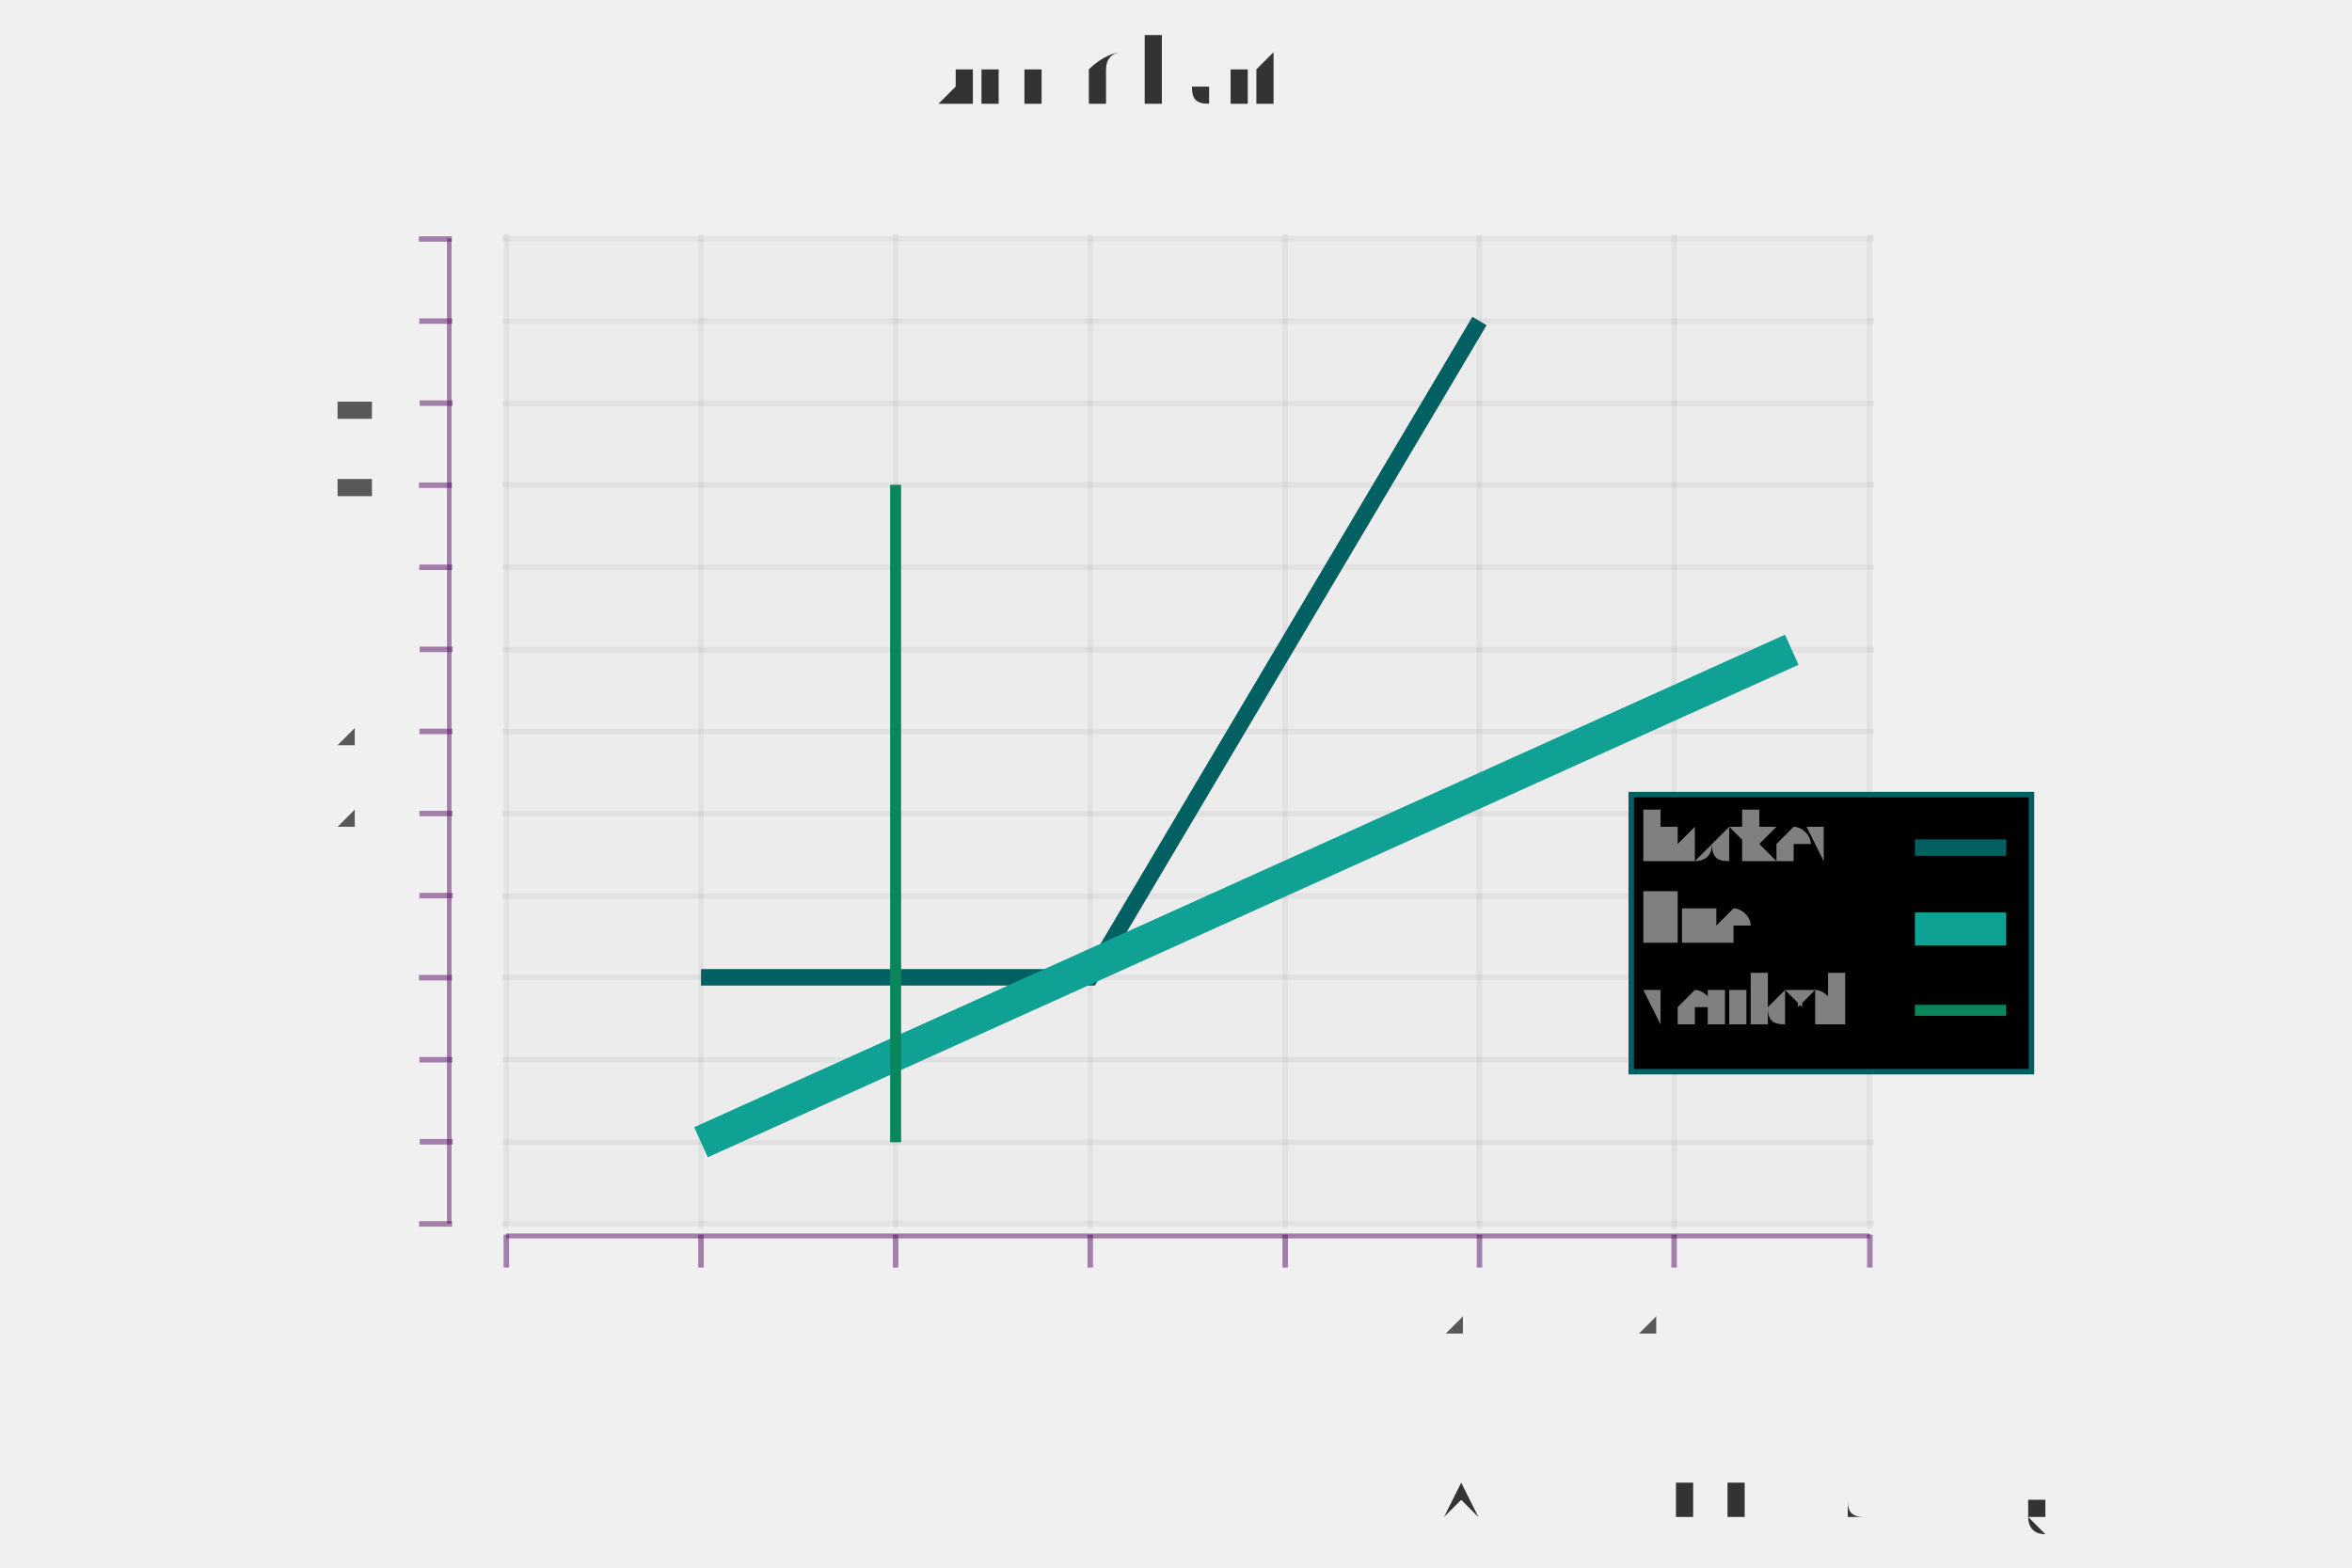
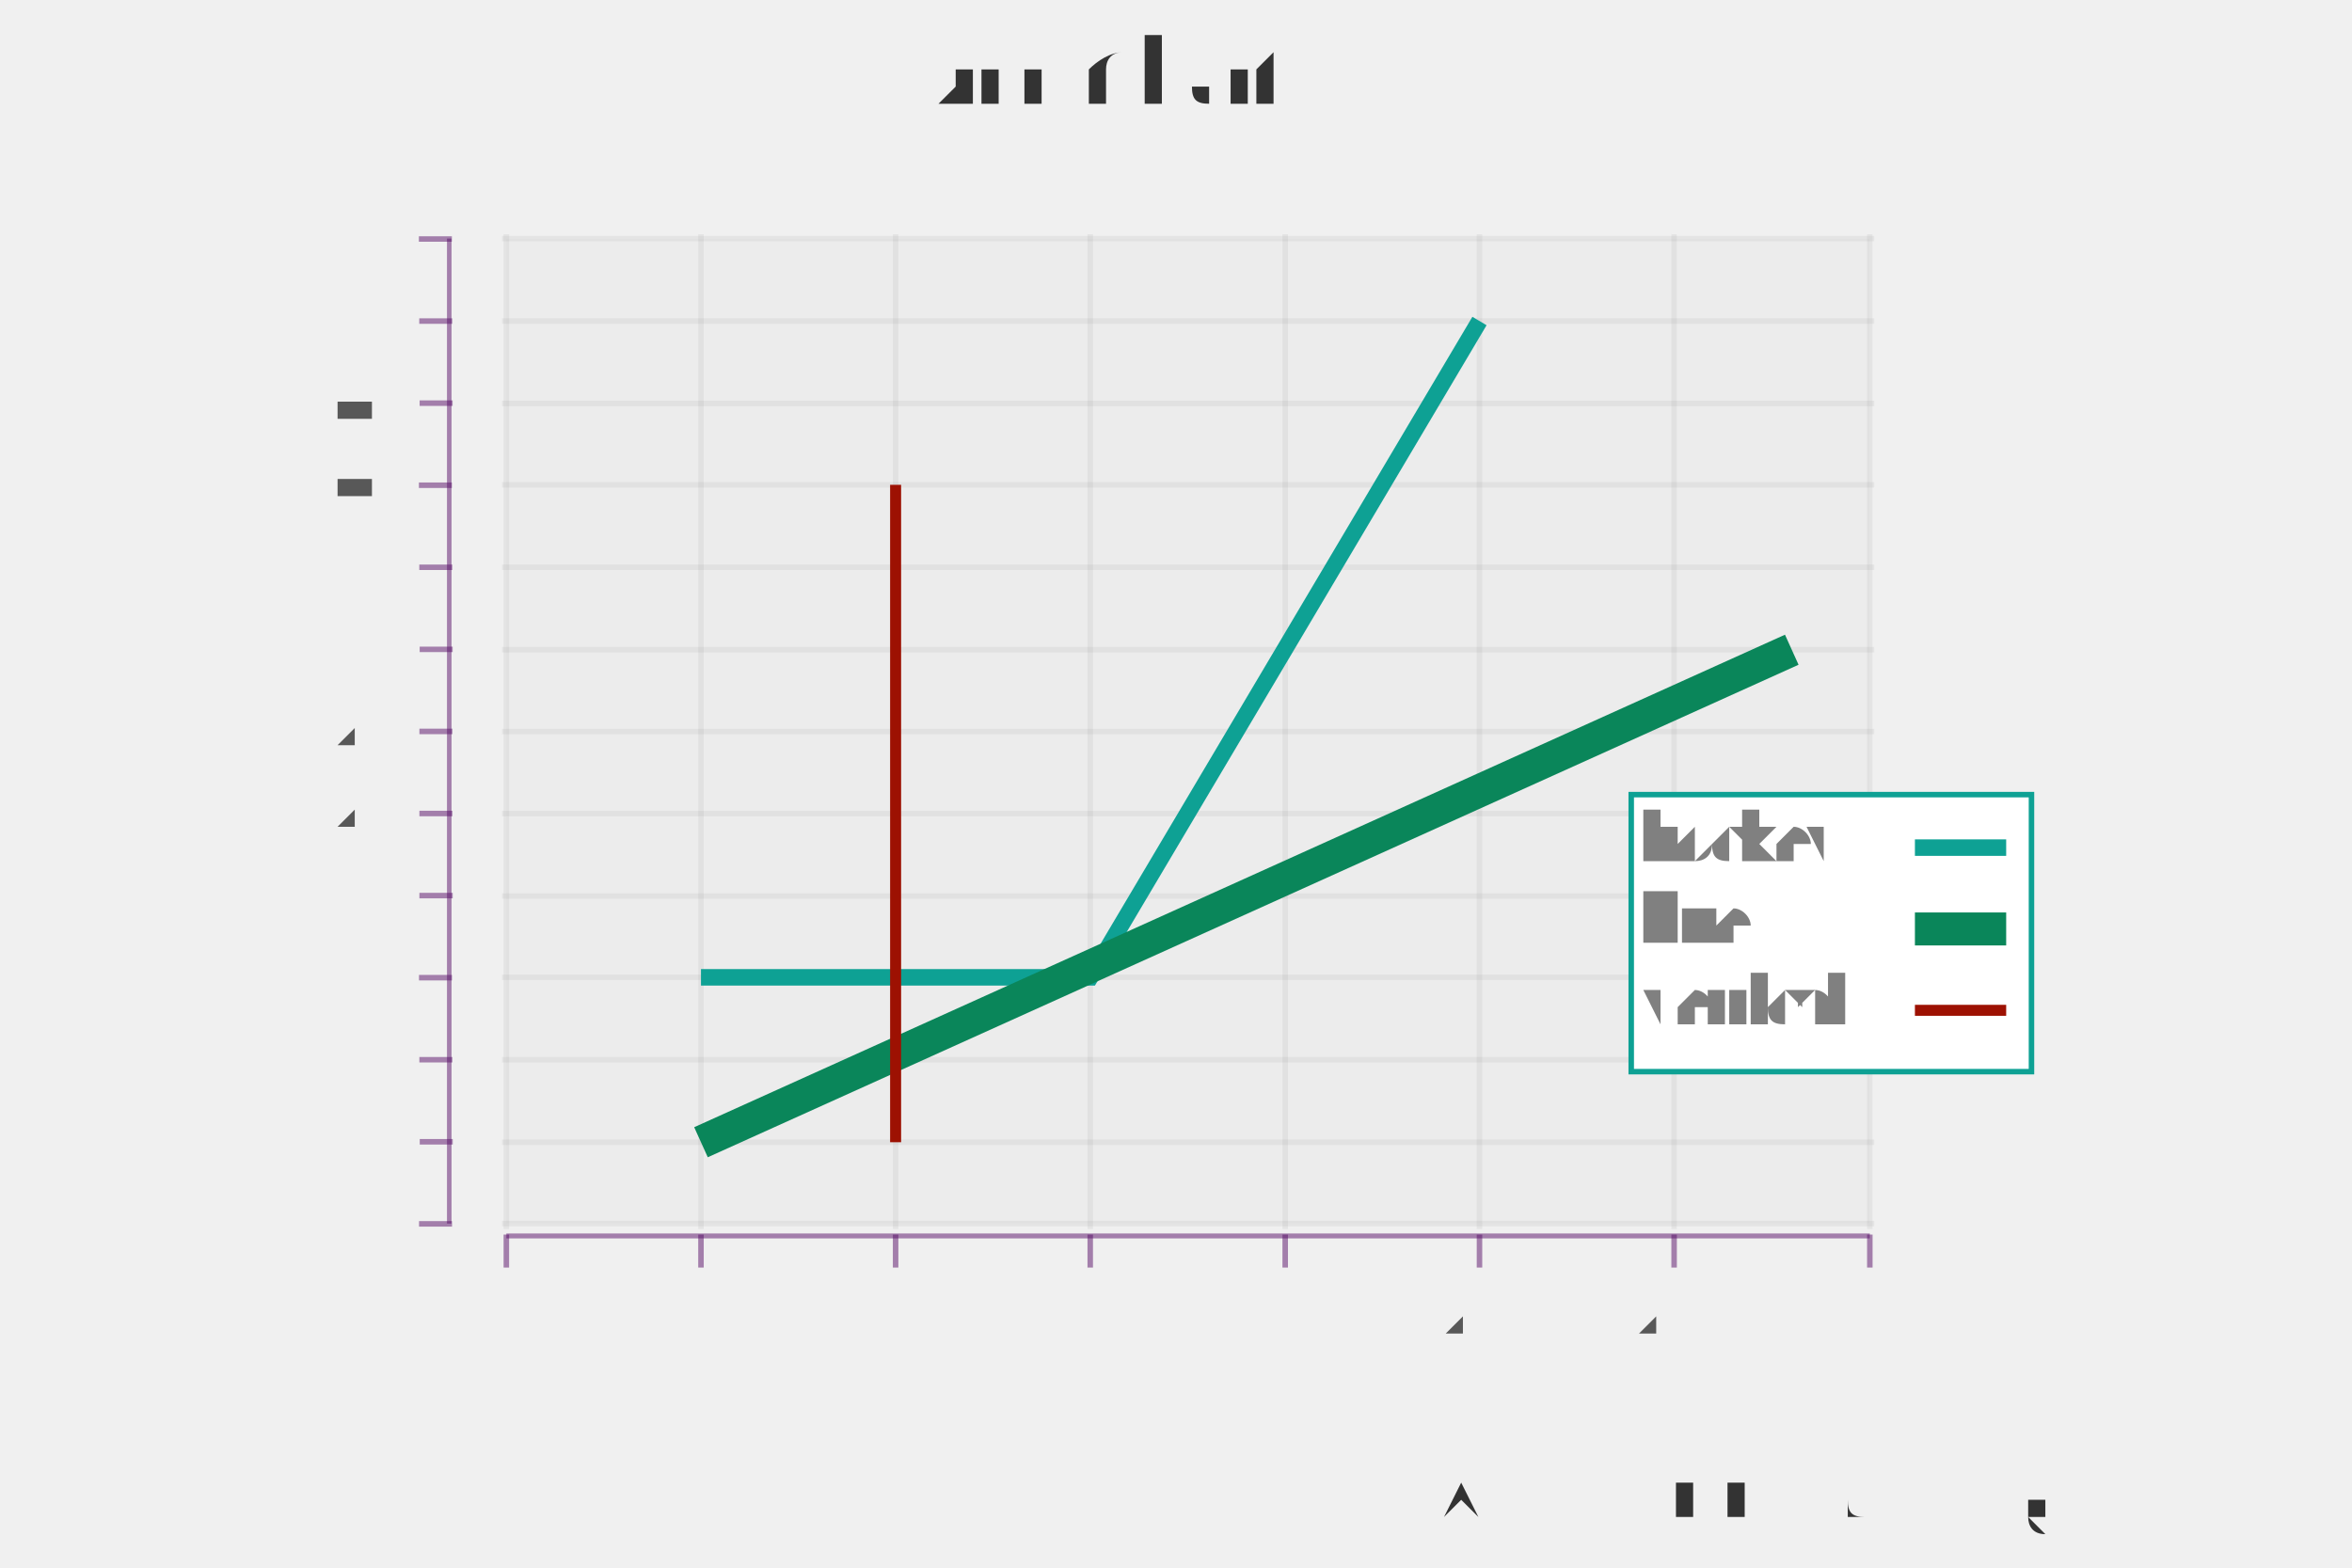
<svg xmlns="http://www.w3.org/2000/svg" height="300.0" viewBox="-0.87 -0.713 1.64 1.426" width="450.0">
  <g transform="translate(0.7875, 0.71375)" fill-opacity="1.0" font-size="5.0e-2" stroke="none" stroke-width="0.0" fill="#333333" text-anchor="end">
-     <text transform="rotate(0.0, -3.922358580223961e-2, -4.759238521836506e-2)" x="-3.922358580223961e-2" y="-4.759238521836506e-2">An example from chart-svg
-     </text>
+     <text transform="rotate(0.0, -3.922358580223961e-2, -4.759238521836506e-2)" x="-3.922358580223961e-2" y="-4.759238521836506e-2">An example from chart-svg</text>
  </g>
  <g transform="translate(-8.628750000000002e-2, -0.57175)" fill-opacity="1.0" font-size="8.0e-2" stroke="none" stroke-width="0.0" fill="#333333" text-anchor="middle">
-     <text transform="rotate(0.0, -3.922358580223961e-2, -4.759238521836506e-2)" x="-3.922358580223961e-2" y="-4.759238521836506e-2">Line Chart
-     </text>
+     <text transform="rotate(0.0, -3.922358580223961e-2, -4.759238521836506e-2)" x="-3.922358580223961e-2" y="-4.759238521836506e-2">Line Chart</text>
  </g>
  <g stroke-opacity="0.0" fill-opacity="0.1" stroke="#000000" stroke-width="0.0" fill="#cccccc">
    <rect height="0.896" width="1.24" x="-0.659" y="-0.496" />
  </g>
  <g stroke-opacity="0.1" stroke="#808080" stroke-width="5.0e-3" fill="none">
    <polyline points="-0.663,0.4 0.585,0.4" />
  </g>
  <g stroke-opacity="0.1" stroke="#808080" stroke-width="5.0e-3" fill="none">
    <polyline points="-0.663,0.326 0.585,0.326" />
  </g>
  <g stroke-opacity="0.1" stroke="#808080" stroke-width="5.0e-3" fill="none">
    <polyline points="-0.663,0.251 0.585,0.251" />
  </g>
  <g stroke-opacity="0.1" stroke="#808080" stroke-width="5.0e-3" fill="none">
    <polyline points="-0.663,0.176 0.585,0.176" />
  </g>
  <g stroke-opacity="0.1" stroke="#808080" stroke-width="5.0e-3" fill="none">
    <polyline points="-0.663,0.102 0.585,0.102" />
  </g>
  <g stroke-opacity="0.1" stroke="#808080" stroke-width="5.0e-3" fill="none">
    <polyline points="-0.663,2.706233669279584e-2 0.585,2.706233669279584e-2" />
  </g>
  <g stroke-opacity="0.1" stroke="#808080" stroke-width="5.0e-3" fill="none">
    <polyline points="-0.663,-4.759238521836506e-2 0.585,-4.759238521836506e-2" />
  </g>
  <g stroke-opacity="0.1" stroke="#808080" stroke-width="5.0e-3" fill="none">
    <polyline points="-0.663,-0.122 0.585,-0.122" />
  </g>
  <g stroke-opacity="0.1" stroke="#808080" stroke-width="5.0e-3" fill="none">
    <polyline points="-0.663,-0.197 0.585,-0.197" />
  </g>
  <g stroke-opacity="0.1" stroke="#808080" stroke-width="5.0e-3" fill="none">
    <polyline points="-0.663,-0.272 0.585,-0.272" />
  </g>
  <g stroke-opacity="0.1" stroke="#808080" stroke-width="5.0e-3" fill="none">
    <polyline points="-0.663,-0.346 0.585,-0.346" />
  </g>
  <g stroke-opacity="0.1" stroke="#808080" stroke-width="5.0e-3" fill="none">
    <polyline points="-0.663,-0.421 0.585,-0.421" />
  </g>
  <g stroke-opacity="0.1" stroke="#808080" stroke-width="5.0e-3" fill="none">
    <polyline points="-0.663,-0.496 0.585,-0.496" />
  </g>
  <g fill-opacity="0.8" font-size="5.0e-2" stroke="none" stroke-width="0.0" fill="#333333" text-anchor="end">
-     <text x="-0.75" y="0.413">-0.5
-     </text>
-   </g>
-   <g fill-opacity="0.8" font-size="5.0e-2" stroke="none" stroke-width="0.0" fill="#333333" text-anchor="end">
-     <text x="-0.75" y="0.339">0.0
-     </text>
-   </g>
-   <g fill-opacity="0.8" font-size="5.0e-2" stroke="none" stroke-width="0.0" fill="#333333" text-anchor="end">
-     <text x="-0.75" y="0.264">0.5
-     </text>
-   </g>
-   <g fill-opacity="0.8" font-size="5.0e-2" stroke="none" stroke-width="0.0" fill="#333333" text-anchor="end">
-     <text x="-0.75" y="0.189">1.0
-     </text>
-   </g>
-   <g fill-opacity="0.8" font-size="5.0e-2" stroke="none" stroke-width="0.0" fill="#333333" text-anchor="end">
-     <text x="-0.75" y="0.115">1.5
-     </text>
-   </g>
-   <g fill-opacity="0.8" font-size="5.0e-2" stroke="none" stroke-width="0.0" fill="#333333" text-anchor="end">
-     <text x="-0.75" y="4.005225830533782e-2">2.0
-     </text>
-   </g>
-   <g fill-opacity="0.8" font-size="5.0e-2" stroke="none" stroke-width="0.0" fill="#333333" text-anchor="end">
-     <text x="-0.75" y="-3.4602463605823086e-2">2.5
-     </text>
-   </g>
-   <g fill-opacity="0.8" font-size="5.0e-2" stroke="none" stroke-width="0.0" fill="#333333" text-anchor="end">
-     <text x="-0.75" y="-0.109">3.0
-     </text>
-   </g>
-   <g fill-opacity="0.8" font-size="5.0e-2" stroke="none" stroke-width="0.0" fill="#333333" text-anchor="end">
-     <text x="-0.75" y="-0.184">3.5
-     </text>
-   </g>
-   <g fill-opacity="0.8" font-size="5.0e-2" stroke="none" stroke-width="0.0" fill="#333333" text-anchor="end">
-     <text x="-0.75" y="-0.259">4.0
-     </text>
-   </g>
-   <g fill-opacity="0.8" font-size="5.0e-2" stroke="none" stroke-width="0.0" fill="#333333" text-anchor="end">
-     <text x="-0.75" y="-0.333">4.5
-     </text>
-   </g>
-   <g fill-opacity="0.8" font-size="5.0e-2" stroke="none" stroke-width="0.0" fill="#333333" text-anchor="end">
-     <text x="-0.75" y="-0.408">5.0
-     </text>
-   </g>
-   <g fill-opacity="0.8" font-size="5.0e-2" stroke="none" stroke-width="0.0" fill="#333333" text-anchor="end">
-     <text x="-0.75" y="-0.483">5.5
-     </text>
+     <text x="-0.75" y="0.413">-0.5</text>
+   </g>
+   <g fill-opacity="0.8" font-size="5.0e-2" stroke="none" stroke-width="0.0" fill="#333333" text-anchor="end">
+     <text x="-0.75" y="0.339">0.0</text>
+   </g>
+   <g fill-opacity="0.8" font-size="5.0e-2" stroke="none" stroke-width="0.0" fill="#333333" text-anchor="end">
+     <text x="-0.75" y="0.264">0.5</text>
+   </g>
+   <g fill-opacity="0.8" font-size="5.0e-2" stroke="none" stroke-width="0.0" fill="#333333" text-anchor="end">
+     <text x="-0.75" y="0.189">1.0</text>
+   </g>
+   <g fill-opacity="0.8" font-size="5.0e-2" stroke="none" stroke-width="0.0" fill="#333333" text-anchor="end">
+     <text x="-0.75" y="0.115">1.5</text>
+   </g>
+   <g fill-opacity="0.8" font-size="5.0e-2" stroke="none" stroke-width="0.0" fill="#333333" text-anchor="end">
+     <text x="-0.75" y="4.005225830533782e-2">2.0</text>
+   </g>
+   <g fill-opacity="0.8" font-size="5.0e-2" stroke="none" stroke-width="0.0" fill="#333333" text-anchor="end">
+     <text x="-0.75" y="-3.4602463605823086e-2">2.5</text>
+   </g>
+   <g fill-opacity="0.8" font-size="5.0e-2" stroke="none" stroke-width="0.0" fill="#333333" text-anchor="end">
+     <text x="-0.75" y="-0.109">3.0</text>
+   </g>
+   <g fill-opacity="0.8" font-size="5.0e-2" stroke="none" stroke-width="0.0" fill="#333333" text-anchor="end">
+     <text x="-0.75" y="-0.184">3.5</text>
+   </g>
+   <g fill-opacity="0.8" font-size="5.0e-2" stroke="none" stroke-width="0.0" fill="#333333" text-anchor="end">
+     <text x="-0.75" y="-0.259">4.0</text>
+   </g>
+   <g fill-opacity="0.8" font-size="5.0e-2" stroke="none" stroke-width="0.0" fill="#333333" text-anchor="end">
+     <text x="-0.75" y="-0.333">4.5</text>
+   </g>
+   <g fill-opacity="0.8" font-size="5.0e-2" stroke="none" stroke-width="0.0" fill="#333333" text-anchor="end">
+     <text x="-0.75" y="-0.408">5.0</text>
+   </g>
+   <g fill-opacity="0.8" font-size="5.0e-2" stroke="none" stroke-width="0.0" fill="#333333" text-anchor="end">
+     <text x="-0.75" y="-0.483">5.5</text>
  </g>
  <g stroke-opacity="0.5" fill-opacity="0.5" stroke="#570d66" stroke-width="5.0e-3" fill="#570d66">
    <g transform="rotate(-90.0, -0.7230796, 0.4003359)">
      <polyline points="-0.723,0.415 -0.723,0.385" />
    </g>
    <g transform="rotate(-90.0, -0.7230796, 0.3256812)">
      <polyline points="-0.723,0.341 -0.723,0.311" />
    </g>
    <g transform="rotate(-90.0, -0.7230796, 0.2510265)">
      <polyline points="-0.723,0.266 -0.723,0.236" />
    </g>
    <g transform="rotate(-90.0, -0.7230796, 0.1763718)">
      <polyline points="-0.723,0.191 -0.723,0.161" />
    </g>
    <g transform="rotate(-90.0, -0.7230796, 0.1017171)">
      <polyline points="-0.723,0.117 -0.723,8.671705860395675e-2" />
    </g>
    <g transform="rotate(-90.0, -0.7230796, 2.706233669279584e-2)">
      <polyline points="-0.723,4.206233669279584e-2 -0.723,1.2062336692795841e-2" />
    </g>
    <g transform="rotate(-90.0, -0.7230796, -4.759238521836506e-2)">
      <polyline points="-0.723,-3.2592385218365064e-2 -0.723,-6.259238521836506e-2" />
    </g>
    <g transform="rotate(-90.0, -0.7230796, -0.1222471)">
      <polyline points="-0.723,-0.107 -0.723,-0.137" />
    </g>
    <g transform="rotate(-90.0, -0.7230796, -0.1969018)">
      <polyline points="-0.723,-0.182 -0.723,-0.212" />
    </g>
    <g transform="rotate(-90.0, -0.7230796, -0.2715566)">
      <polyline points="-0.723,-0.257 -0.723,-0.287" />
    </g>
    <g transform="rotate(-90.0, -0.7230796, -0.3462113)">
      <polyline points="-0.723,-0.331 -0.723,-0.361" />
    </g>
    <g transform="rotate(-90.0, -0.7230796, -0.420866)">
      <polyline points="-0.723,-0.406 -0.723,-0.436" />
    </g>
    <g transform="rotate(-90.0, -0.7230796, -0.4955207)">
      <polyline points="-0.723,-0.481 -0.723,-0.511" />
    </g>
  </g>
  <g stroke-opacity="0.5" fill-opacity="0.5" stroke="#570d66" stroke-width="0.0" fill="#570d66">
    <rect height="0.896" width="4.1320606586504605e-3" x="-0.713" y="-0.496" />
  </g>
  <g stroke-opacity="0.1" stroke="#808080" stroke-width="5.0e-3" fill="none">
    <polyline points="-0.659,0.405 -0.659,-0.5" />
  </g>
  <g stroke-opacity="0.1" stroke="#808080" stroke-width="5.0e-3" fill="none">
    <polyline points="-0.482,0.405 -0.482,-0.5" />
  </g>
  <g stroke-opacity="0.1" stroke="#808080" stroke-width="5.0e-3" fill="none">
    <polyline points="-0.305,0.405 -0.305,-0.5" />
  </g>
  <g stroke-opacity="0.1" stroke="#808080" stroke-width="5.0e-3" fill="none">
    <polyline points="-0.128,0.405 -0.128,-0.5" />
  </g>
  <g stroke-opacity="0.1" stroke="#808080" stroke-width="5.0e-3" fill="none">
    <polyline points="4.932057116884192e-2,0.405 4.932057116884192e-2,-0.5" />
  </g>
  <g stroke-opacity="0.1" stroke="#808080" stroke-width="5.0e-3" fill="none">
    <polyline points="0.226,0.405 0.226,-0.5" />
  </g>
  <g stroke-opacity="0.1" stroke="#808080" stroke-width="5.0e-3" fill="none">
    <polyline points="0.403,0.405 0.403,-0.5" />
  </g>
  <g stroke-opacity="0.1" stroke="#808080" stroke-width="5.0e-3" fill="none">
    <polyline points="0.581,0.405 0.581,-0.5" />
  </g>
  <g fill-opacity="0.8" font-size="5.0e-2" stroke="none" stroke-width="0.0" fill="#333333" text-anchor="middle">
-     <text x="-0.659" y="0.5">-0.5
-     </text>
-   </g>
-   <g fill-opacity="0.8" font-size="5.0e-2" stroke="none" stroke-width="0.0" fill="#333333" text-anchor="middle">
-     <text x="-0.482" y="0.5">0.0
-     </text>
-   </g>
-   <g fill-opacity="0.8" font-size="5.0e-2" stroke="none" stroke-width="0.0" fill="#333333" text-anchor="middle">
-     <text x="-0.305" y="0.5">0.5
-     </text>
-   </g>
-   <g fill-opacity="0.8" font-size="5.0e-2" stroke="none" stroke-width="0.0" fill="#333333" text-anchor="middle">
-     <text x="-0.128" y="0.5">1.0
-     </text>
-   </g>
-   <g fill-opacity="0.8" font-size="5.0e-2" stroke="none" stroke-width="0.0" fill="#333333" text-anchor="middle">
-     <text x="4.932057116884192e-2" y="0.5">1.5
-     </text>
-   </g>
-   <g fill-opacity="0.8" font-size="5.0e-2" stroke="none" stroke-width="0.0" fill="#333333" text-anchor="middle">
-     <text x="0.226" y="0.5">2.0
-     </text>
-   </g>
-   <g fill-opacity="0.8" font-size="5.0e-2" stroke="none" stroke-width="0.0" fill="#333333" text-anchor="middle">
-     <text x="0.403" y="0.5">2.5
-     </text>
-   </g>
-   <g fill-opacity="0.8" font-size="5.0e-2" stroke="none" stroke-width="0.0" fill="#333333" text-anchor="middle">
-     <text x="0.581" y="0.5">3.0
-     </text>
+     <text x="-0.659" y="0.5">-0.5</text>
+   </g>
+   <g fill-opacity="0.8" font-size="5.0e-2" stroke="none" stroke-width="0.0" fill="#333333" text-anchor="middle">
+     <text x="-0.482" y="0.5">0.0</text>
+   </g>
+   <g fill-opacity="0.8" font-size="5.0e-2" stroke="none" stroke-width="0.0" fill="#333333" text-anchor="middle">
+     <text x="-0.305" y="0.5">0.5</text>
+   </g>
+   <g fill-opacity="0.8" font-size="5.0e-2" stroke="none" stroke-width="0.0" fill="#333333" text-anchor="middle">
+     <text x="-0.128" y="0.5">1.0</text>
+   </g>
+   <g fill-opacity="0.8" font-size="5.0e-2" stroke="none" stroke-width="0.0" fill="#333333" text-anchor="middle">
+     <text x="4.932057116884192e-2" y="0.5">1.5</text>
+   </g>
+   <g fill-opacity="0.8" font-size="5.0e-2" stroke="none" stroke-width="0.0" fill="#333333" text-anchor="middle">
+     <text x="0.226" y="0.5">2.0</text>
+   </g>
+   <g fill-opacity="0.8" font-size="5.0e-2" stroke="none" stroke-width="0.0" fill="#333333" text-anchor="middle">
+     <text x="0.403" y="0.5">2.5</text>
+   </g>
+   <g fill-opacity="0.8" font-size="5.0e-2" stroke="none" stroke-width="0.0" fill="#333333" text-anchor="middle">
+     <text x="0.581" y="0.5">3.0</text>
  </g>
  <g stroke-opacity="0.5" fill-opacity="0.5" stroke="#570d66" stroke-width="5.0e-3" fill="#570d66">
    <polyline points="-0.659,0.44 -0.659,0.41" />
    <polyline points="-0.482,0.44 -0.482,0.41" />
    <polyline points="-0.305,0.44 -0.305,0.41" />
    <polyline points="-0.128,0.44 -0.128,0.41" />
    <polyline points="4.932057116884192e-2,0.44 4.932057116884192e-2,0.41" />
    <polyline points="0.226,0.44 0.226,0.41" />
    <polyline points="0.403,0.44 0.403,0.41" />
    <polyline points="0.581,0.44 0.581,0.41" />
  </g>
  <g stroke-opacity="0.5" fill-opacity="0.5" stroke="#570d66" stroke-width="0.0" fill="#570d66">
    <rect height="4.47928331466968e-3" width="1.24" x="-0.659" y="0.409" />
  </g>
-   <g stroke-opacity="1.0" stroke="#026062" stroke-width="1.5e-2" fill="none">
+   <g stroke-opacity="1.0" stroke="#0ea194" stroke-width="1.5e-2" fill="none">
    <polyline points="-0.482,0.176 -0.128,0.176 0.226,-0.421" />
  </g>
-   <g stroke-opacity="1.0" stroke="#0ea194" stroke-width="3.0e-2" fill="none">
+   <g stroke-opacity="1.0" stroke="#0a865a" stroke-width="3.0e-2" fill="none">
    <polyline points="-0.482,0.326 0.51,-0.122" />
  </g>
-   <g stroke-opacity="1.0" stroke="#0a865a" stroke-width="1.0e-2" fill="none">
+   <g stroke-opacity="1.0" stroke="#9d1102" stroke-width="1.0e-2" fill="none">
    <polyline points="-0.305,-0.272 -0.305,0.326" />
  </g>
-   <g stroke-opacity="1.0" fill-opacity="1.0" stroke="#026062" stroke-width="5.0e-3" fill="#000000">
+   <g stroke-opacity="1.0" fill-opacity="1.0" stroke="#0ea194" stroke-width="5.0e-3" fill="#ffffff">
    <rect height="0.252" width="0.364" x="0.364" y="9.798432250839872e-3" />
  </g>
  <g fill-opacity="1.0" font-size="6.25e-2" stroke="none" stroke-width="0.0" fill="#808080" text-anchor="start">
-     <text x="0.374" y="0.221">vertical
-     </text>
-   </g>
-   <g stroke-opacity="1.0" stroke="#0a865a" stroke-width="1.0e-2" fill="none">
+     <text x="0.374" y="0.221">vertical</text>
+   </g>
+   <g stroke-opacity="1.0" stroke="#9d1102" stroke-width="1.0e-2" fill="none">
    <polyline points="0.622,0.206 0.705,0.206" />
  </g>
  <g fill-opacity="1.0" font-size="6.25e-2" stroke="none" stroke-width="0.0" fill="#808080" text-anchor="start">
-     <text x="0.374" y="0.147">line
-     </text>
-   </g>
-   <g stroke-opacity="1.0" stroke="#0ea194" stroke-width="3.0e-2" fill="none">
+     <text x="0.374" y="0.147">line</text>
+   </g>
+   <g stroke-opacity="1.0" stroke="#0a865a" stroke-width="3.0e-2" fill="none">
    <polyline points="0.622,0.132 0.705,0.132" />
  </g>
  <g fill-opacity="1.0" font-size="6.25e-2" stroke="none" stroke-width="0.0" fill="#808080" text-anchor="start">
-     <text x="0.374" y="7.27883538633819e-2">hockey
-     </text>
-   </g>
-   <g stroke-opacity="1.0" stroke="#026062" stroke-width="1.5e-2" fill="none">
+     <text x="0.374" y="7.27883538633819e-2">hockey</text>
+   </g>
+   <g stroke-opacity="1.0" stroke="#0ea194" stroke-width="1.5e-2" fill="none">
    <polyline points="0.622,5.8006718924972e-2 0.705,5.8006718924972e-2" />
  </g>
</svg>
